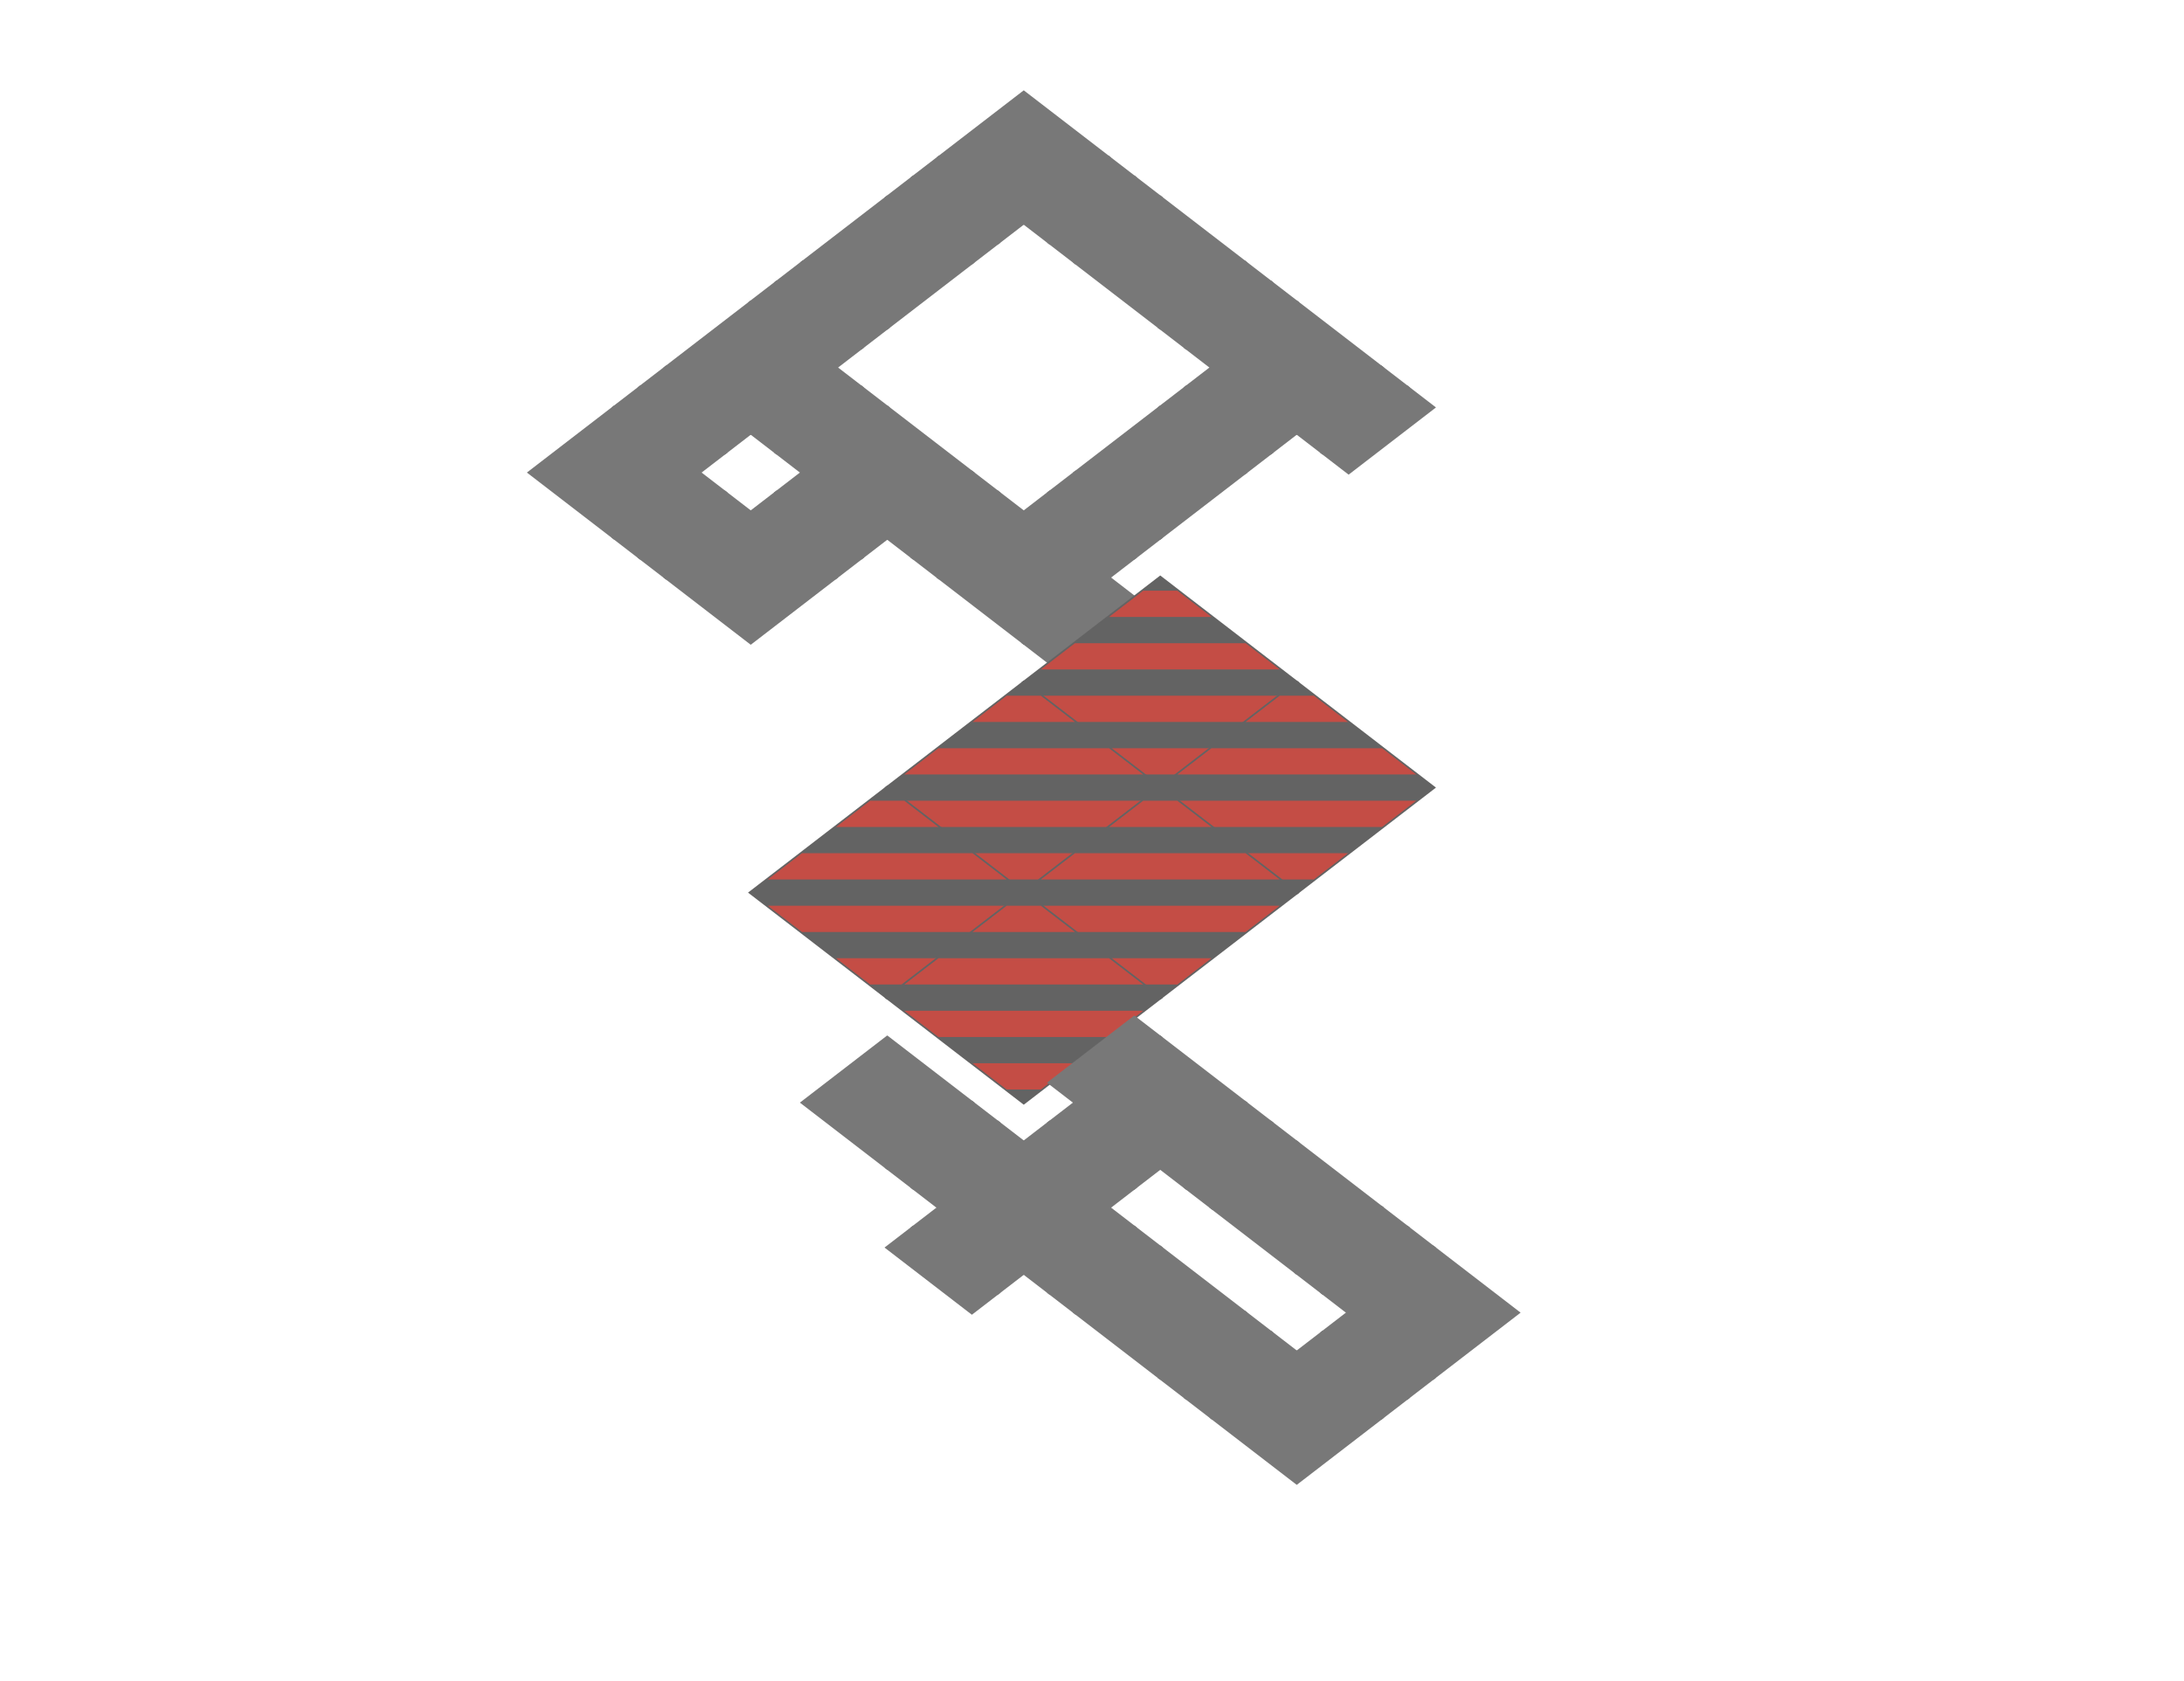
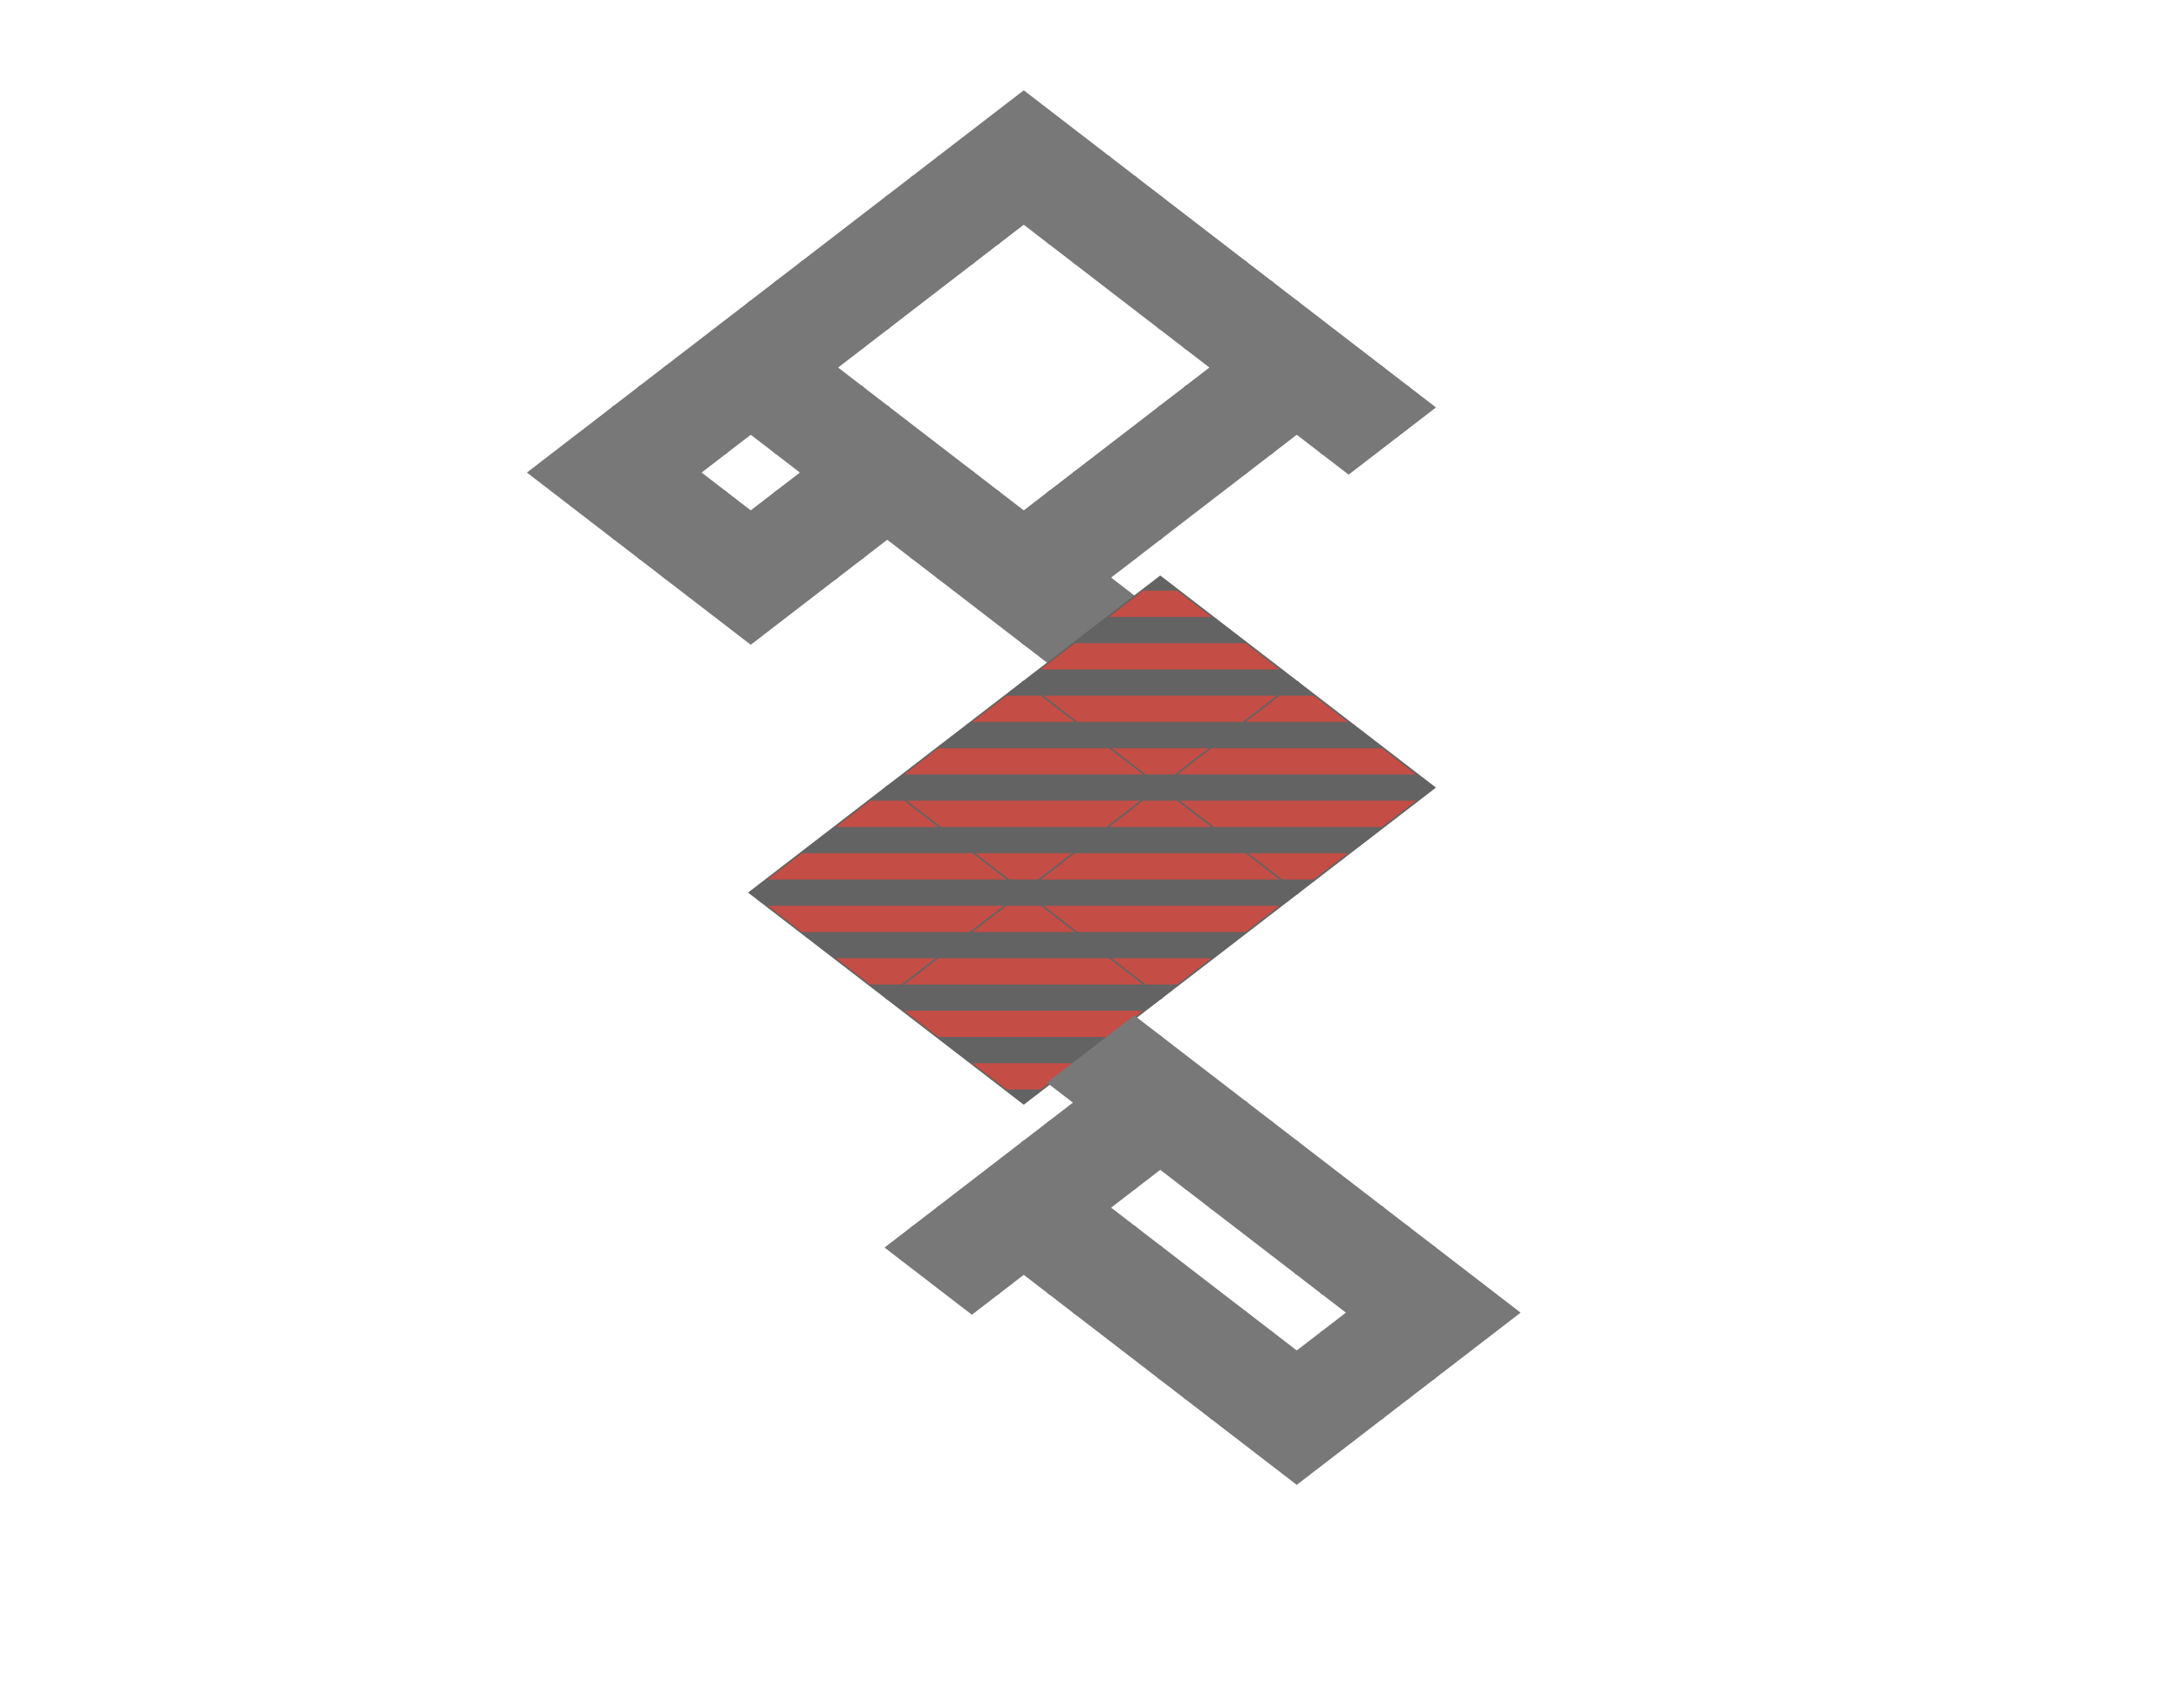
<svg xmlns="http://www.w3.org/2000/svg" width="183.444mm" height="141.111mm" viewBox="0 0 520 400" version="1.2" baseProfile="tiny">
  <defs>
</defs>
  <g fill="none" stroke="black" stroke-width="1" fill-rule="evenodd" stroke-linecap="square" stroke-linejoin="bevel">
    <g fill="none" stroke="#000000" stroke-opacity="1" stroke-width="1" stroke-linecap="square" stroke-linejoin="bevel" transform="matrix(1,0,0,1,0,0)" font-family="Sans Serif" font-size="9" font-weight="400" font-style="normal">
</g>
    <g fill="#787878" fill-opacity="1" stroke="#000000" stroke-opacity="0" stroke-width="1" stroke-linecap="square" stroke-linejoin="bevel" transform="matrix(32.5,25,-32.5,25,243.75,12.5)" font-family="Sans Serif" font-size="9" font-weight="400" font-style="normal">
      <rect x="0.18" y="0.18" width="0.64" height="0.64" />
      <rect x="0.8" y="0.18" width="0.21" height="0.64" />
      <rect x="0.18" y="0.8" width="0.64" height="0.21" />
    </g>
    <g fill="none" stroke="#000000" stroke-opacity="1" stroke-width="1" stroke-linecap="square" stroke-linejoin="bevel" transform="matrix(1,0,0,1,0,0)" font-family="Sans Serif" font-size="9" font-weight="400" font-style="normal">
</g>
    <g fill="#787878" fill-opacity="1" stroke="#000000" stroke-opacity="0" stroke-width="1" stroke-linecap="square" stroke-linejoin="bevel" transform="matrix(32.5,25,-32.5,25,276.25,37.5)" font-family="Sans Serif" font-size="9" font-weight="400" font-style="normal">
      <rect x="0.18" y="0.18" width="0.64" height="0.64" />
      <rect x="0.8" y="0.18" width="0.21" height="0.64" />
      <rect x="-0.01" y="0.18" width="0.21" height="0.64" />
    </g>
    <g fill="none" stroke="#000000" stroke-opacity="1" stroke-width="1" stroke-linecap="square" stroke-linejoin="bevel" transform="matrix(1,0,0,1,0,0)" font-family="Sans Serif" font-size="9" font-weight="400" font-style="normal">
</g>
    <g fill="#787878" fill-opacity="1" stroke="#000000" stroke-opacity="0" stroke-width="1" stroke-linecap="square" stroke-linejoin="bevel" transform="matrix(32.5,25,-32.5,25,308.75,62.5)" font-family="Sans Serif" font-size="9" font-weight="400" font-style="normal">
      <rect x="0.18" y="0.18" width="0.64" height="0.64" />
      <rect x="0.8" y="0.18" width="0.21" height="0.64" />
      <rect x="0.18" y="0.8" width="0.64" height="0.21" />
      <rect x="-0.01" y="0.18" width="0.21" height="0.64" />
    </g>
    <g fill="none" stroke="#000000" stroke-opacity="1" stroke-width="1" stroke-linecap="square" stroke-linejoin="bevel" transform="matrix(1,0,0,1,0,0)" font-family="Sans Serif" font-size="9" font-weight="400" font-style="normal">
</g>
    <g fill="#787878" fill-opacity="1" stroke="#000000" stroke-opacity="0" stroke-width="1" stroke-linecap="square" stroke-linejoin="bevel" transform="matrix(32.5,25,-32.5,25,341.25,87.5)" font-family="Sans Serif" font-size="9" font-weight="400" font-style="normal">
      <rect x="-0.01" y="0.18" width="0.21" height="0.64" />
    </g>
    <g fill="none" stroke="#000000" stroke-opacity="1" stroke-width="1" stroke-linecap="square" stroke-linejoin="bevel" transform="matrix(1,0,0,1,0,0)" font-family="Sans Serif" font-size="9" font-weight="400" font-style="normal">
</g>
    <g fill="none" stroke="#000000" stroke-opacity="1" stroke-width="1" stroke-linecap="square" stroke-linejoin="bevel" transform="matrix(1,0,0,1,0,0)" font-family="Sans Serif" font-size="9" font-weight="400" font-style="normal">
</g>
    <g fill="none" stroke="#000000" stroke-opacity="1" stroke-width="1" stroke-linecap="square" stroke-linejoin="bevel" transform="matrix(1,0,0,1,0,0)" font-family="Sans Serif" font-size="9" font-weight="400" font-style="normal">
</g>
    <g fill="none" stroke="#000000" stroke-opacity="1" stroke-width="1" stroke-linecap="square" stroke-linejoin="bevel" transform="matrix(1,0,0,1,0,0)" font-family="Sans Serif" font-size="9" font-weight="400" font-style="normal">
</g>
    <g fill="none" stroke="#000000" stroke-opacity="1" stroke-width="1" stroke-linecap="square" stroke-linejoin="bevel" transform="matrix(1,0,0,1,0,0)" font-family="Sans Serif" font-size="9" font-weight="400" font-style="normal">
</g>
    <g fill="#787878" fill-opacity="1" stroke="#000000" stroke-opacity="0" stroke-width="1" stroke-linecap="square" stroke-linejoin="bevel" transform="matrix(32.5,25,-32.5,25,211.25,37.5)" font-family="Sans Serif" font-size="9" font-weight="400" font-style="normal">
      <rect x="0.18" y="0.18" width="0.64" height="0.64" />
      <rect x="0.18" y="-0.01" width="0.64" height="0.21" />
      <rect x="0.18" y="0.8" width="0.64" height="0.21" />
    </g>
    <g fill="none" stroke="#000000" stroke-opacity="1" stroke-width="1" stroke-linecap="square" stroke-linejoin="bevel" transform="matrix(1,0,0,1,0,0)" font-family="Sans Serif" font-size="9" font-weight="400" font-style="normal">
</g>
    <g fill="none" stroke="#000000" stroke-opacity="1" stroke-width="1" stroke-linecap="square" stroke-linejoin="bevel" transform="matrix(1,0,0,1,0,0)" font-family="Sans Serif" font-size="9" font-weight="400" font-style="normal">
</g>
    <g fill="#787878" fill-opacity="1" stroke="#000000" stroke-opacity="0" stroke-width="1" stroke-linecap="square" stroke-linejoin="bevel" transform="matrix(32.5,25,-32.5,25,276.25,87.5)" font-family="Sans Serif" font-size="9" font-weight="400" font-style="normal">
      <rect x="0.18" y="0.18" width="0.64" height="0.64" />
      <rect x="0.18" y="-0.01" width="0.64" height="0.21" />
      <rect x="0.18" y="0.8" width="0.64" height="0.21" />
    </g>
    <g fill="none" stroke="#000000" stroke-opacity="1" stroke-width="1" stroke-linecap="square" stroke-linejoin="bevel" transform="matrix(1,0,0,1,0,0)" font-family="Sans Serif" font-size="9" font-weight="400" font-style="normal">
</g>
    <g fill="none" stroke="#000000" stroke-opacity="1" stroke-width="1" stroke-linecap="square" stroke-linejoin="bevel" transform="matrix(1,0,0,1,0,0)" font-family="Sans Serif" font-size="9" font-weight="400" font-style="normal">
</g>
    <g fill="none" stroke="#000000" stroke-opacity="1" stroke-width="1" stroke-linecap="square" stroke-linejoin="bevel" transform="matrix(1,0,0,1,0,0)" font-family="Sans Serif" font-size="9" font-weight="400" font-style="normal">
</g>
    <g fill="none" stroke="#000000" stroke-opacity="1" stroke-width="1" stroke-linecap="square" stroke-linejoin="bevel" transform="matrix(1,0,0,1,0,0)" font-family="Sans Serif" font-size="9" font-weight="400" font-style="normal">
</g>
    <g fill="none" stroke="#000000" stroke-opacity="1" stroke-width="1" stroke-linecap="square" stroke-linejoin="bevel" transform="matrix(1,0,0,1,0,0)" font-family="Sans Serif" font-size="9" font-weight="400" font-style="normal">
</g>
    <g fill="none" stroke="#000000" stroke-opacity="1" stroke-width="1" stroke-linecap="square" stroke-linejoin="bevel" transform="matrix(1,0,0,1,0,0)" font-family="Sans Serif" font-size="9" font-weight="400" font-style="normal">
</g>
    <g fill="#787878" fill-opacity="1" stroke="#000000" stroke-opacity="0" stroke-width="1" stroke-linecap="square" stroke-linejoin="bevel" transform="matrix(32.5,25,-32.5,25,178.75,62.5)" font-family="Sans Serif" font-size="9" font-weight="400" font-style="normal">
      <rect x="0.18" y="0.18" width="0.64" height="0.64" />
      <rect x="0.18" y="-0.01" width="0.64" height="0.21" />
      <rect x="0.8" y="0.18" width="0.21" height="0.64" />
      <rect x="0.18" y="0.8" width="0.64" height="0.21" />
    </g>
    <g fill="none" stroke="#000000" stroke-opacity="1" stroke-width="1" stroke-linecap="square" stroke-linejoin="bevel" transform="matrix(1,0,0,1,0,0)" font-family="Sans Serif" font-size="9" font-weight="400" font-style="normal">
</g>
    <g fill="#787878" fill-opacity="1" stroke="#000000" stroke-opacity="0" stroke-width="1" stroke-linecap="square" stroke-linejoin="bevel" transform="matrix(32.5,25,-32.5,25,211.25,87.5)" font-family="Sans Serif" font-size="9" font-weight="400" font-style="normal">
      <rect x="0.18" y="0.18" width="0.64" height="0.64" />
      <rect x="0.8" y="0.18" width="0.21" height="0.64" />
      <rect x="0.18" y="0.8" width="0.64" height="0.21" />
      <rect x="-0.01" y="0.18" width="0.21" height="0.64" />
    </g>
    <g fill="none" stroke="#000000" stroke-opacity="1" stroke-width="1" stroke-linecap="square" stroke-linejoin="bevel" transform="matrix(1,0,0,1,0,0)" font-family="Sans Serif" font-size="9" font-weight="400" font-style="normal">
</g>
    <g fill="#787878" fill-opacity="1" stroke="#000000" stroke-opacity="0" stroke-width="1" stroke-linecap="square" stroke-linejoin="bevel" transform="matrix(32.5,25,-32.5,25,243.75,112.5)" font-family="Sans Serif" font-size="9" font-weight="400" font-style="normal">
      <rect x="0.18" y="0.18" width="0.64" height="0.64" />
      <rect x="0.18" y="-0.01" width="0.64" height="0.21" />
      <rect x="0.8" y="0.18" width="0.21" height="0.64" />
      <rect x="-0.01" y="0.18" width="0.21" height="0.64" />
    </g>
    <g fill="none" stroke="#000000" stroke-opacity="1" stroke-width="1" stroke-linecap="square" stroke-linejoin="bevel" transform="matrix(1,0,0,1,0,0)" font-family="Sans Serif" font-size="9" font-weight="400" font-style="normal">
</g>
    <g fill="#636363" fill-opacity="1" stroke="#000000" stroke-opacity="0" stroke-width="1" stroke-linecap="square" stroke-linejoin="bevel" transform="matrix(32.5,25,-32.5,25,276.25,137.5)" font-family="Sans Serif" font-size="9" font-weight="400" font-style="normal">
      <rect x="-0.01" y="-0.01" width="1.02" height="1.02" />
    </g>
    <g fill="#f44336" fill-opacity="0.667" stroke="#000000" stroke-opacity="0" stroke-width="1" stroke-linecap="square" stroke-linejoin="bevel" transform="matrix(32.5,25,-32.5,25,276.25,137.5)" font-family="Sans Serif" font-size="9" font-weight="400" font-style="normal">
      <path vector-effect="none" fill-rule="evenodd" d="M0.125,0 L0.375,0 L0,0.375 L0,0.125 L0.125,0" />
      <path vector-effect="none" fill-rule="evenodd" d="M0.625,0 L0.875,0 L0,0.875 L0,0.625 L0.625,0" />
      <path vector-effect="none" fill-rule="evenodd" d="M0.125,1 L0.375,1 L1,0.375 L1,0.125 L0.125,1" />
      <path vector-effect="none" fill-rule="evenodd" d="M0.625,1 L0.875,1 L1,0.875 L1,0.625 L0.625,1" />
    </g>
    <g fill="none" stroke="#000000" stroke-opacity="1" stroke-width="1" stroke-linecap="square" stroke-linejoin="bevel" transform="matrix(1,0,0,1,0,0)" font-family="Sans Serif" font-size="9" font-weight="400" font-style="normal">
</g>
    <g fill="#636363" fill-opacity="1" stroke="#000000" stroke-opacity="0" stroke-width="1" stroke-linecap="square" stroke-linejoin="bevel" transform="matrix(32.5,25,-32.5,25,308.75,162.5)" font-family="Sans Serif" font-size="9" font-weight="400" font-style="normal">
      <rect x="-0.01" y="-0.01" width="1.02" height="1.02" />
    </g>
    <g fill="#f44336" fill-opacity="0.667" stroke="#000000" stroke-opacity="0" stroke-width="1" stroke-linecap="square" stroke-linejoin="bevel" transform="matrix(32.5,25,-32.5,25,308.75,162.5)" font-family="Sans Serif" font-size="9" font-weight="400" font-style="normal">
      <path vector-effect="none" fill-rule="evenodd" d="M0.125,0 L0.375,0 L0,0.375 L0,0.125 L0.125,0" />
      <path vector-effect="none" fill-rule="evenodd" d="M0.625,0 L0.875,0 L0,0.875 L0,0.625 L0.625,0" />
      <path vector-effect="none" fill-rule="evenodd" d="M0.125,1 L0.375,1 L1,0.375 L1,0.125 L0.125,1" />
      <path vector-effect="none" fill-rule="evenodd" d="M0.625,1 L0.875,1 L1,0.875 L1,0.625 L0.625,1" />
    </g>
    <g fill="none" stroke="#000000" stroke-opacity="1" stroke-width="1" stroke-linecap="square" stroke-linejoin="bevel" transform="matrix(1,0,0,1,0,0)" font-family="Sans Serif" font-size="9" font-weight="400" font-style="normal">
</g>
    <g fill="none" stroke="#000000" stroke-opacity="1" stroke-width="1" stroke-linecap="square" stroke-linejoin="bevel" transform="matrix(1,0,0,1,0,0)" font-family="Sans Serif" font-size="9" font-weight="400" font-style="normal">
</g>
    <g fill="none" stroke="#000000" stroke-opacity="1" stroke-width="1" stroke-linecap="square" stroke-linejoin="bevel" transform="matrix(1,0,0,1,0,0)" font-family="Sans Serif" font-size="9" font-weight="400" font-style="normal">
</g>
    <g fill="none" stroke="#000000" stroke-opacity="1" stroke-width="1" stroke-linecap="square" stroke-linejoin="bevel" transform="matrix(1,0,0,1,0,0)" font-family="Sans Serif" font-size="9" font-weight="400" font-style="normal">
</g>
    <g fill="#787878" fill-opacity="1" stroke="#000000" stroke-opacity="0" stroke-width="1" stroke-linecap="square" stroke-linejoin="bevel" transform="matrix(32.5,25,-32.5,25,146.25,87.5)" font-family="Sans Serif" font-size="9" font-weight="400" font-style="normal">
      <rect x="0.18" y="0.18" width="0.64" height="0.64" />
      <rect x="0.18" y="-0.01" width="0.64" height="0.21" />
      <rect x="0.8" y="0.18" width="0.21" height="0.64" />
    </g>
    <g fill="none" stroke="#000000" stroke-opacity="1" stroke-width="1" stroke-linecap="square" stroke-linejoin="bevel" transform="matrix(1,0,0,1,0,0)" font-family="Sans Serif" font-size="9" font-weight="400" font-style="normal">
</g>
    <g fill="#787878" fill-opacity="1" stroke="#000000" stroke-opacity="0" stroke-width="1" stroke-linecap="square" stroke-linejoin="bevel" transform="matrix(32.5,25,-32.5,25,178.75,112.5)" font-family="Sans Serif" font-size="9" font-weight="400" font-style="normal">
      <rect x="0.18" y="0.18" width="0.64" height="0.64" />
      <rect x="0.18" y="-0.01" width="0.64" height="0.21" />
      <rect x="-0.01" y="0.18" width="0.21" height="0.64" />
    </g>
    <g fill="none" stroke="#000000" stroke-opacity="1" stroke-width="1" stroke-linecap="square" stroke-linejoin="bevel" transform="matrix(1,0,0,1,0,0)" font-family="Sans Serif" font-size="9" font-weight="400" font-style="normal">
</g>
    <g fill="none" stroke="#000000" stroke-opacity="1" stroke-width="1" stroke-linecap="square" stroke-linejoin="bevel" transform="matrix(1,0,0,1,0,0)" font-family="Sans Serif" font-size="9" font-weight="400" font-style="normal">
</g>
    <g fill="#636363" fill-opacity="1" stroke="#000000" stroke-opacity="0" stroke-width="1" stroke-linecap="square" stroke-linejoin="bevel" transform="matrix(32.5,25,-32.5,25,243.75,162.5)" font-family="Sans Serif" font-size="9" font-weight="400" font-style="normal">
      <rect x="-0.01" y="-0.01" width="1.02" height="1.02" />
    </g>
    <g fill="#f44336" fill-opacity="0.667" stroke="#000000" stroke-opacity="0" stroke-width="1" stroke-linecap="square" stroke-linejoin="bevel" transform="matrix(32.5,25,-32.5,25,243.75,162.5)" font-family="Sans Serif" font-size="9" font-weight="400" font-style="normal">
      <path vector-effect="none" fill-rule="evenodd" d="M0.125,0 L0.375,0 L0,0.375 L0,0.125 L0.125,0" />
      <path vector-effect="none" fill-rule="evenodd" d="M0.625,0 L0.875,0 L0,0.875 L0,0.625 L0.625,0" />
      <path vector-effect="none" fill-rule="evenodd" d="M0.125,1 L0.375,1 L1,0.375 L1,0.125 L0.125,1" />
      <path vector-effect="none" fill-rule="evenodd" d="M0.625,1 L0.875,1 L1,0.875 L1,0.625 L0.625,1" />
    </g>
    <g fill="none" stroke="#000000" stroke-opacity="1" stroke-width="1" stroke-linecap="square" stroke-linejoin="bevel" transform="matrix(1,0,0,1,0,0)" font-family="Sans Serif" font-size="9" font-weight="400" font-style="normal">
</g>
    <g fill="#636363" fill-opacity="1" stroke="#000000" stroke-opacity="0" stroke-width="1" stroke-linecap="square" stroke-linejoin="bevel" transform="matrix(32.5,25,-32.5,25,276.25,187.5)" font-family="Sans Serif" font-size="9" font-weight="400" font-style="normal">
      <rect x="-0.01" y="-0.01" width="1.02" height="1.02" />
    </g>
    <g fill="#f44336" fill-opacity="0.667" stroke="#000000" stroke-opacity="0" stroke-width="1" stroke-linecap="square" stroke-linejoin="bevel" transform="matrix(32.5,25,-32.5,25,276.25,187.5)" font-family="Sans Serif" font-size="9" font-weight="400" font-style="normal">
      <path vector-effect="none" fill-rule="evenodd" d="M0.125,0 L0.375,0 L0,0.375 L0,0.125 L0.125,0" />
      <path vector-effect="none" fill-rule="evenodd" d="M0.625,0 L0.875,0 L0,0.875 L0,0.625 L0.625,0" />
      <path vector-effect="none" fill-rule="evenodd" d="M0.125,1 L0.375,1 L1,0.375 L1,0.125 L0.125,1" />
      <path vector-effect="none" fill-rule="evenodd" d="M0.625,1 L0.875,1 L1,0.875 L1,0.625 L0.625,1" />
    </g>
    <g fill="none" stroke="#000000" stroke-opacity="1" stroke-width="1" stroke-linecap="square" stroke-linejoin="bevel" transform="matrix(1,0,0,1,0,0)" font-family="Sans Serif" font-size="9" font-weight="400" font-style="normal">
</g>
    <g fill="none" stroke="#000000" stroke-opacity="1" stroke-width="1" stroke-linecap="square" stroke-linejoin="bevel" transform="matrix(1,0,0,1,0,0)" font-family="Sans Serif" font-size="9" font-weight="400" font-style="normal">
</g>
    <g fill="none" stroke="#000000" stroke-opacity="1" stroke-width="1" stroke-linecap="square" stroke-linejoin="bevel" transform="matrix(1,0,0,1,0,0)" font-family="Sans Serif" font-size="9" font-weight="400" font-style="normal">
</g>
    <g fill="none" stroke="#000000" stroke-opacity="1" stroke-width="1" stroke-linecap="square" stroke-linejoin="bevel" transform="matrix(1,0,0,1,0,0)" font-family="Sans Serif" font-size="9" font-weight="400" font-style="normal">
</g>
    <g fill="none" stroke="#000000" stroke-opacity="1" stroke-width="1" stroke-linecap="square" stroke-linejoin="bevel" transform="matrix(1,0,0,1,0,0)" font-family="Sans Serif" font-size="9" font-weight="400" font-style="normal">
</g>
    <g fill="none" stroke="#000000" stroke-opacity="1" stroke-width="1" stroke-linecap="square" stroke-linejoin="bevel" transform="matrix(1,0,0,1,0,0)" font-family="Sans Serif" font-size="9" font-weight="400" font-style="normal">
</g>
    <g fill="none" stroke="#000000" stroke-opacity="1" stroke-width="1" stroke-linecap="square" stroke-linejoin="bevel" transform="matrix(1,0,0,1,0,0)" font-family="Sans Serif" font-size="9" font-weight="400" font-style="normal">
</g>
    <g fill="#636363" fill-opacity="1" stroke="#000000" stroke-opacity="0" stroke-width="1" stroke-linecap="square" stroke-linejoin="bevel" transform="matrix(32.5,25,-32.5,25,211.25,187.5)" font-family="Sans Serif" font-size="9" font-weight="400" font-style="normal">
      <rect x="-0.01" y="-0.01" width="1.02" height="1.02" />
    </g>
    <g fill="#f44336" fill-opacity="0.667" stroke="#000000" stroke-opacity="0" stroke-width="1" stroke-linecap="square" stroke-linejoin="bevel" transform="matrix(32.5,25,-32.5,25,211.25,187.5)" font-family="Sans Serif" font-size="9" font-weight="400" font-style="normal">
      <path vector-effect="none" fill-rule="evenodd" d="M0.125,0 L0.375,0 L0,0.375 L0,0.125 L0.125,0" />
      <path vector-effect="none" fill-rule="evenodd" d="M0.625,0 L0.875,0 L0,0.875 L0,0.625 L0.625,0" />
      <path vector-effect="none" fill-rule="evenodd" d="M0.125,1 L0.375,1 L1,0.375 L1,0.125 L0.125,1" />
      <path vector-effect="none" fill-rule="evenodd" d="M0.625,1 L0.875,1 L1,0.875 L1,0.625 L0.625,1" />
    </g>
    <g fill="none" stroke="#000000" stroke-opacity="1" stroke-width="1" stroke-linecap="square" stroke-linejoin="bevel" transform="matrix(1,0,0,1,0,0)" font-family="Sans Serif" font-size="9" font-weight="400" font-style="normal">
</g>
    <g fill="#636363" fill-opacity="1" stroke="#000000" stroke-opacity="0" stroke-width="1" stroke-linecap="square" stroke-linejoin="bevel" transform="matrix(32.5,25,-32.5,25,243.75,212.5)" font-family="Sans Serif" font-size="9" font-weight="400" font-style="normal">
      <rect x="-0.01" y="-0.01" width="1.02" height="1.02" />
    </g>
    <g fill="#f44336" fill-opacity="0.667" stroke="#000000" stroke-opacity="0" stroke-width="1" stroke-linecap="square" stroke-linejoin="bevel" transform="matrix(32.5,25,-32.5,25,243.75,212.5)" font-family="Sans Serif" font-size="9" font-weight="400" font-style="normal">
      <path vector-effect="none" fill-rule="evenodd" d="M0.125,0 L0.375,0 L0,0.375 L0,0.125 L0.125,0" />
      <path vector-effect="none" fill-rule="evenodd" d="M0.625,0 L0.875,0 L0,0.875 L0,0.625 L0.625,0" />
      <path vector-effect="none" fill-rule="evenodd" d="M0.125,1 L0.375,1 L1,0.375 L1,0.125 L0.125,1" />
      <path vector-effect="none" fill-rule="evenodd" d="M0.625,1 L0.875,1 L1,0.875 L1,0.625 L0.625,1" />
    </g>
    <g fill="none" stroke="#000000" stroke-opacity="1" stroke-width="1" stroke-linecap="square" stroke-linejoin="bevel" transform="matrix(1,0,0,1,0,0)" font-family="Sans Serif" font-size="9" font-weight="400" font-style="normal">
</g>
    <g fill="#787878" fill-opacity="1" stroke="#000000" stroke-opacity="0" stroke-width="1" stroke-linecap="square" stroke-linejoin="bevel" transform="matrix(32.5,25,-32.5,25,276.25,237.5)" font-family="Sans Serif" font-size="9" font-weight="400" font-style="normal">
      <rect x="0.18" y="0.18" width="0.64" height="0.64" />
      <rect x="0.8" y="0.18" width="0.21" height="0.64" />
      <rect x="0.18" y="0.8" width="0.64" height="0.21" />
      <rect x="-0.01" y="0.18" width="0.21" height="0.64" />
    </g>
    <g fill="none" stroke="#000000" stroke-opacity="1" stroke-width="1" stroke-linecap="square" stroke-linejoin="bevel" transform="matrix(1,0,0,1,0,0)" font-family="Sans Serif" font-size="9" font-weight="400" font-style="normal">
</g>
    <g fill="#787878" fill-opacity="1" stroke="#000000" stroke-opacity="0" stroke-width="1" stroke-linecap="square" stroke-linejoin="bevel" transform="matrix(32.5,25,-32.5,25,308.75,262.5)" font-family="Sans Serif" font-size="9" font-weight="400" font-style="normal">
      <rect x="0.18" y="0.18" width="0.64" height="0.64" />
      <rect x="0.8" y="0.18" width="0.21" height="0.64" />
      <rect x="-0.01" y="0.18" width="0.21" height="0.64" />
    </g>
    <g fill="none" stroke="#000000" stroke-opacity="1" stroke-width="1" stroke-linecap="square" stroke-linejoin="bevel" transform="matrix(1,0,0,1,0,0)" font-family="Sans Serif" font-size="9" font-weight="400" font-style="normal">
</g>
    <g fill="#787878" fill-opacity="1" stroke="#000000" stroke-opacity="0" stroke-width="1" stroke-linecap="square" stroke-linejoin="bevel" transform="matrix(32.5,25,-32.5,25,341.25,287.5)" font-family="Sans Serif" font-size="9" font-weight="400" font-style="normal">
      <rect x="0.18" y="0.18" width="0.64" height="0.64" />
      <rect x="0.18" y="0.8" width="0.64" height="0.21" />
      <rect x="-0.01" y="0.18" width="0.21" height="0.64" />
    </g>
    <g fill="none" stroke="#000000" stroke-opacity="1" stroke-width="1" stroke-linecap="square" stroke-linejoin="bevel" transform="matrix(1,0,0,1,0,0)" font-family="Sans Serif" font-size="9" font-weight="400" font-style="normal">
</g>
    <g fill="none" stroke="#000000" stroke-opacity="1" stroke-width="1" stroke-linecap="square" stroke-linejoin="bevel" transform="matrix(1,0,0,1,0,0)" font-family="Sans Serif" font-size="9" font-weight="400" font-style="normal">
</g>
    <g fill="none" stroke="#000000" stroke-opacity="1" stroke-width="1" stroke-linecap="square" stroke-linejoin="bevel" transform="matrix(1,0,0,1,0,0)" font-family="Sans Serif" font-size="9" font-weight="400" font-style="normal">
</g>
    <g fill="none" stroke="#000000" stroke-opacity="1" stroke-width="1" stroke-linecap="square" stroke-linejoin="bevel" transform="matrix(1,0,0,1,0,0)" font-family="Sans Serif" font-size="9" font-weight="400" font-style="normal">
</g>
    <g fill="none" stroke="#000000" stroke-opacity="1" stroke-width="1" stroke-linecap="square" stroke-linejoin="bevel" transform="matrix(1,0,0,1,0,0)" font-family="Sans Serif" font-size="9" font-weight="400" font-style="normal">
</g>
-     <g fill="#787878" fill-opacity="1" stroke="#000000" stroke-opacity="0" stroke-width="1" stroke-linecap="square" stroke-linejoin="bevel" transform="matrix(32.5,25,-32.5,25,211.25,237.5)" font-family="Sans Serif" font-size="9" font-weight="400" font-style="normal">
-       <rect x="0.18" y="0.18" width="0.64" height="0.64" />
-       <rect x="0.8" y="0.18" width="0.21" height="0.64" />
-     </g>
    <g fill="none" stroke="#000000" stroke-opacity="1" stroke-width="1" stroke-linecap="square" stroke-linejoin="bevel" transform="matrix(1,0,0,1,0,0)" font-family="Sans Serif" font-size="9" font-weight="400" font-style="normal">
</g>
    <g fill="#787878" fill-opacity="1" stroke="#000000" stroke-opacity="0" stroke-width="1" stroke-linecap="square" stroke-linejoin="bevel" transform="matrix(32.5,25,-32.5,25,243.75,262.5)" font-family="Sans Serif" font-size="9" font-weight="400" font-style="normal">
      <rect x="0.18" y="0.18" width="0.64" height="0.64" />
      <rect x="0.18" y="-0.01" width="0.64" height="0.21" />
      <rect x="0.8" y="0.18" width="0.21" height="0.64" />
      <rect x="0.18" y="0.8" width="0.64" height="0.21" />
-       <rect x="-0.01" y="0.18" width="0.21" height="0.64" />
    </g>
    <g fill="none" stroke="#000000" stroke-opacity="1" stroke-width="1" stroke-linecap="square" stroke-linejoin="bevel" transform="matrix(1,0,0,1,0,0)" font-family="Sans Serif" font-size="9" font-weight="400" font-style="normal">
</g>
    <g fill="#787878" fill-opacity="1" stroke="#000000" stroke-opacity="0" stroke-width="1" stroke-linecap="square" stroke-linejoin="bevel" transform="matrix(32.5,25,-32.5,25,276.25,287.5)" font-family="Sans Serif" font-size="9" font-weight="400" font-style="normal">
      <rect x="0.18" y="0.18" width="0.64" height="0.64" />
      <rect x="0.8" y="0.18" width="0.21" height="0.64" />
      <rect x="-0.01" y="0.18" width="0.21" height="0.64" />
    </g>
    <g fill="none" stroke="#000000" stroke-opacity="1" stroke-width="1" stroke-linecap="square" stroke-linejoin="bevel" transform="matrix(1,0,0,1,0,0)" font-family="Sans Serif" font-size="9" font-weight="400" font-style="normal">
</g>
    <g fill="#787878" fill-opacity="1" stroke="#000000" stroke-opacity="0" stroke-width="1" stroke-linecap="square" stroke-linejoin="bevel" transform="matrix(32.5,25,-32.5,25,308.75,312.5)" font-family="Sans Serif" font-size="9" font-weight="400" font-style="normal">
      <rect x="0.18" y="0.18" width="0.64" height="0.64" />
      <rect x="0.18" y="-0.01" width="0.64" height="0.21" />
      <rect x="-0.01" y="0.18" width="0.21" height="0.64" />
    </g>
    <g fill="none" stroke="#000000" stroke-opacity="1" stroke-width="1" stroke-linecap="square" stroke-linejoin="bevel" transform="matrix(1,0,0,1,0,0)" font-family="Sans Serif" font-size="9" font-weight="400" font-style="normal">
</g>
    <g fill="none" stroke="#000000" stroke-opacity="1" stroke-width="1" stroke-linecap="square" stroke-linejoin="bevel" transform="matrix(1,0,0,1,0,0)" font-family="Sans Serif" font-size="9" font-weight="400" font-style="normal">
</g>
    <g fill="none" stroke="#000000" stroke-opacity="1" stroke-width="1" stroke-linecap="square" stroke-linejoin="bevel" transform="matrix(1,0,0,1,0,0)" font-family="Sans Serif" font-size="9" font-weight="400" font-style="normal">
</g>
    <g fill="none" stroke="#000000" stroke-opacity="1" stroke-width="1" stroke-linecap="square" stroke-linejoin="bevel" transform="matrix(1,0,0,1,0,0)" font-family="Sans Serif" font-size="9" font-weight="400" font-style="normal">
</g>
    <g fill="none" stroke="#000000" stroke-opacity="1" stroke-width="1" stroke-linecap="square" stroke-linejoin="bevel" transform="matrix(1,0,0,1,0,0)" font-family="Sans Serif" font-size="9" font-weight="400" font-style="normal">
</g>
    <g fill="none" stroke="#000000" stroke-opacity="1" stroke-width="1" stroke-linecap="square" stroke-linejoin="bevel" transform="matrix(1,0,0,1,0,0)" font-family="Sans Serif" font-size="9" font-weight="400" font-style="normal">
</g>
    <g fill="#787878" fill-opacity="1" stroke="#000000" stroke-opacity="0" stroke-width="1" stroke-linecap="square" stroke-linejoin="bevel" transform="matrix(32.5,25,-32.5,25,211.25,287.5)" font-family="Sans Serif" font-size="9" font-weight="400" font-style="normal">
      <rect x="0.18" y="-0.01" width="0.64" height="0.21" />
    </g>
    <g fill="none" stroke="#000000" stroke-opacity="1" stroke-width="1" stroke-linecap="square" stroke-linejoin="bevel" transform="matrix(1,0,0,1,0,0)" font-family="Sans Serif" font-size="9" font-weight="400" font-style="normal">
</g>
    <g fill="none" stroke="#000000" stroke-opacity="1" stroke-width="1" stroke-linecap="square" stroke-linejoin="bevel" transform="matrix(1,0,0,1,0,0)" font-family="Sans Serif" font-size="9" font-weight="400" font-style="normal">
</g>
    <g fill="none" stroke="#000000" stroke-opacity="1" stroke-width="1" stroke-linecap="square" stroke-linejoin="bevel" transform="matrix(1,0,0,1,0,0)" font-family="Sans Serif" font-size="9" font-weight="400" font-style="normal">
</g>
  </g>
</svg>
